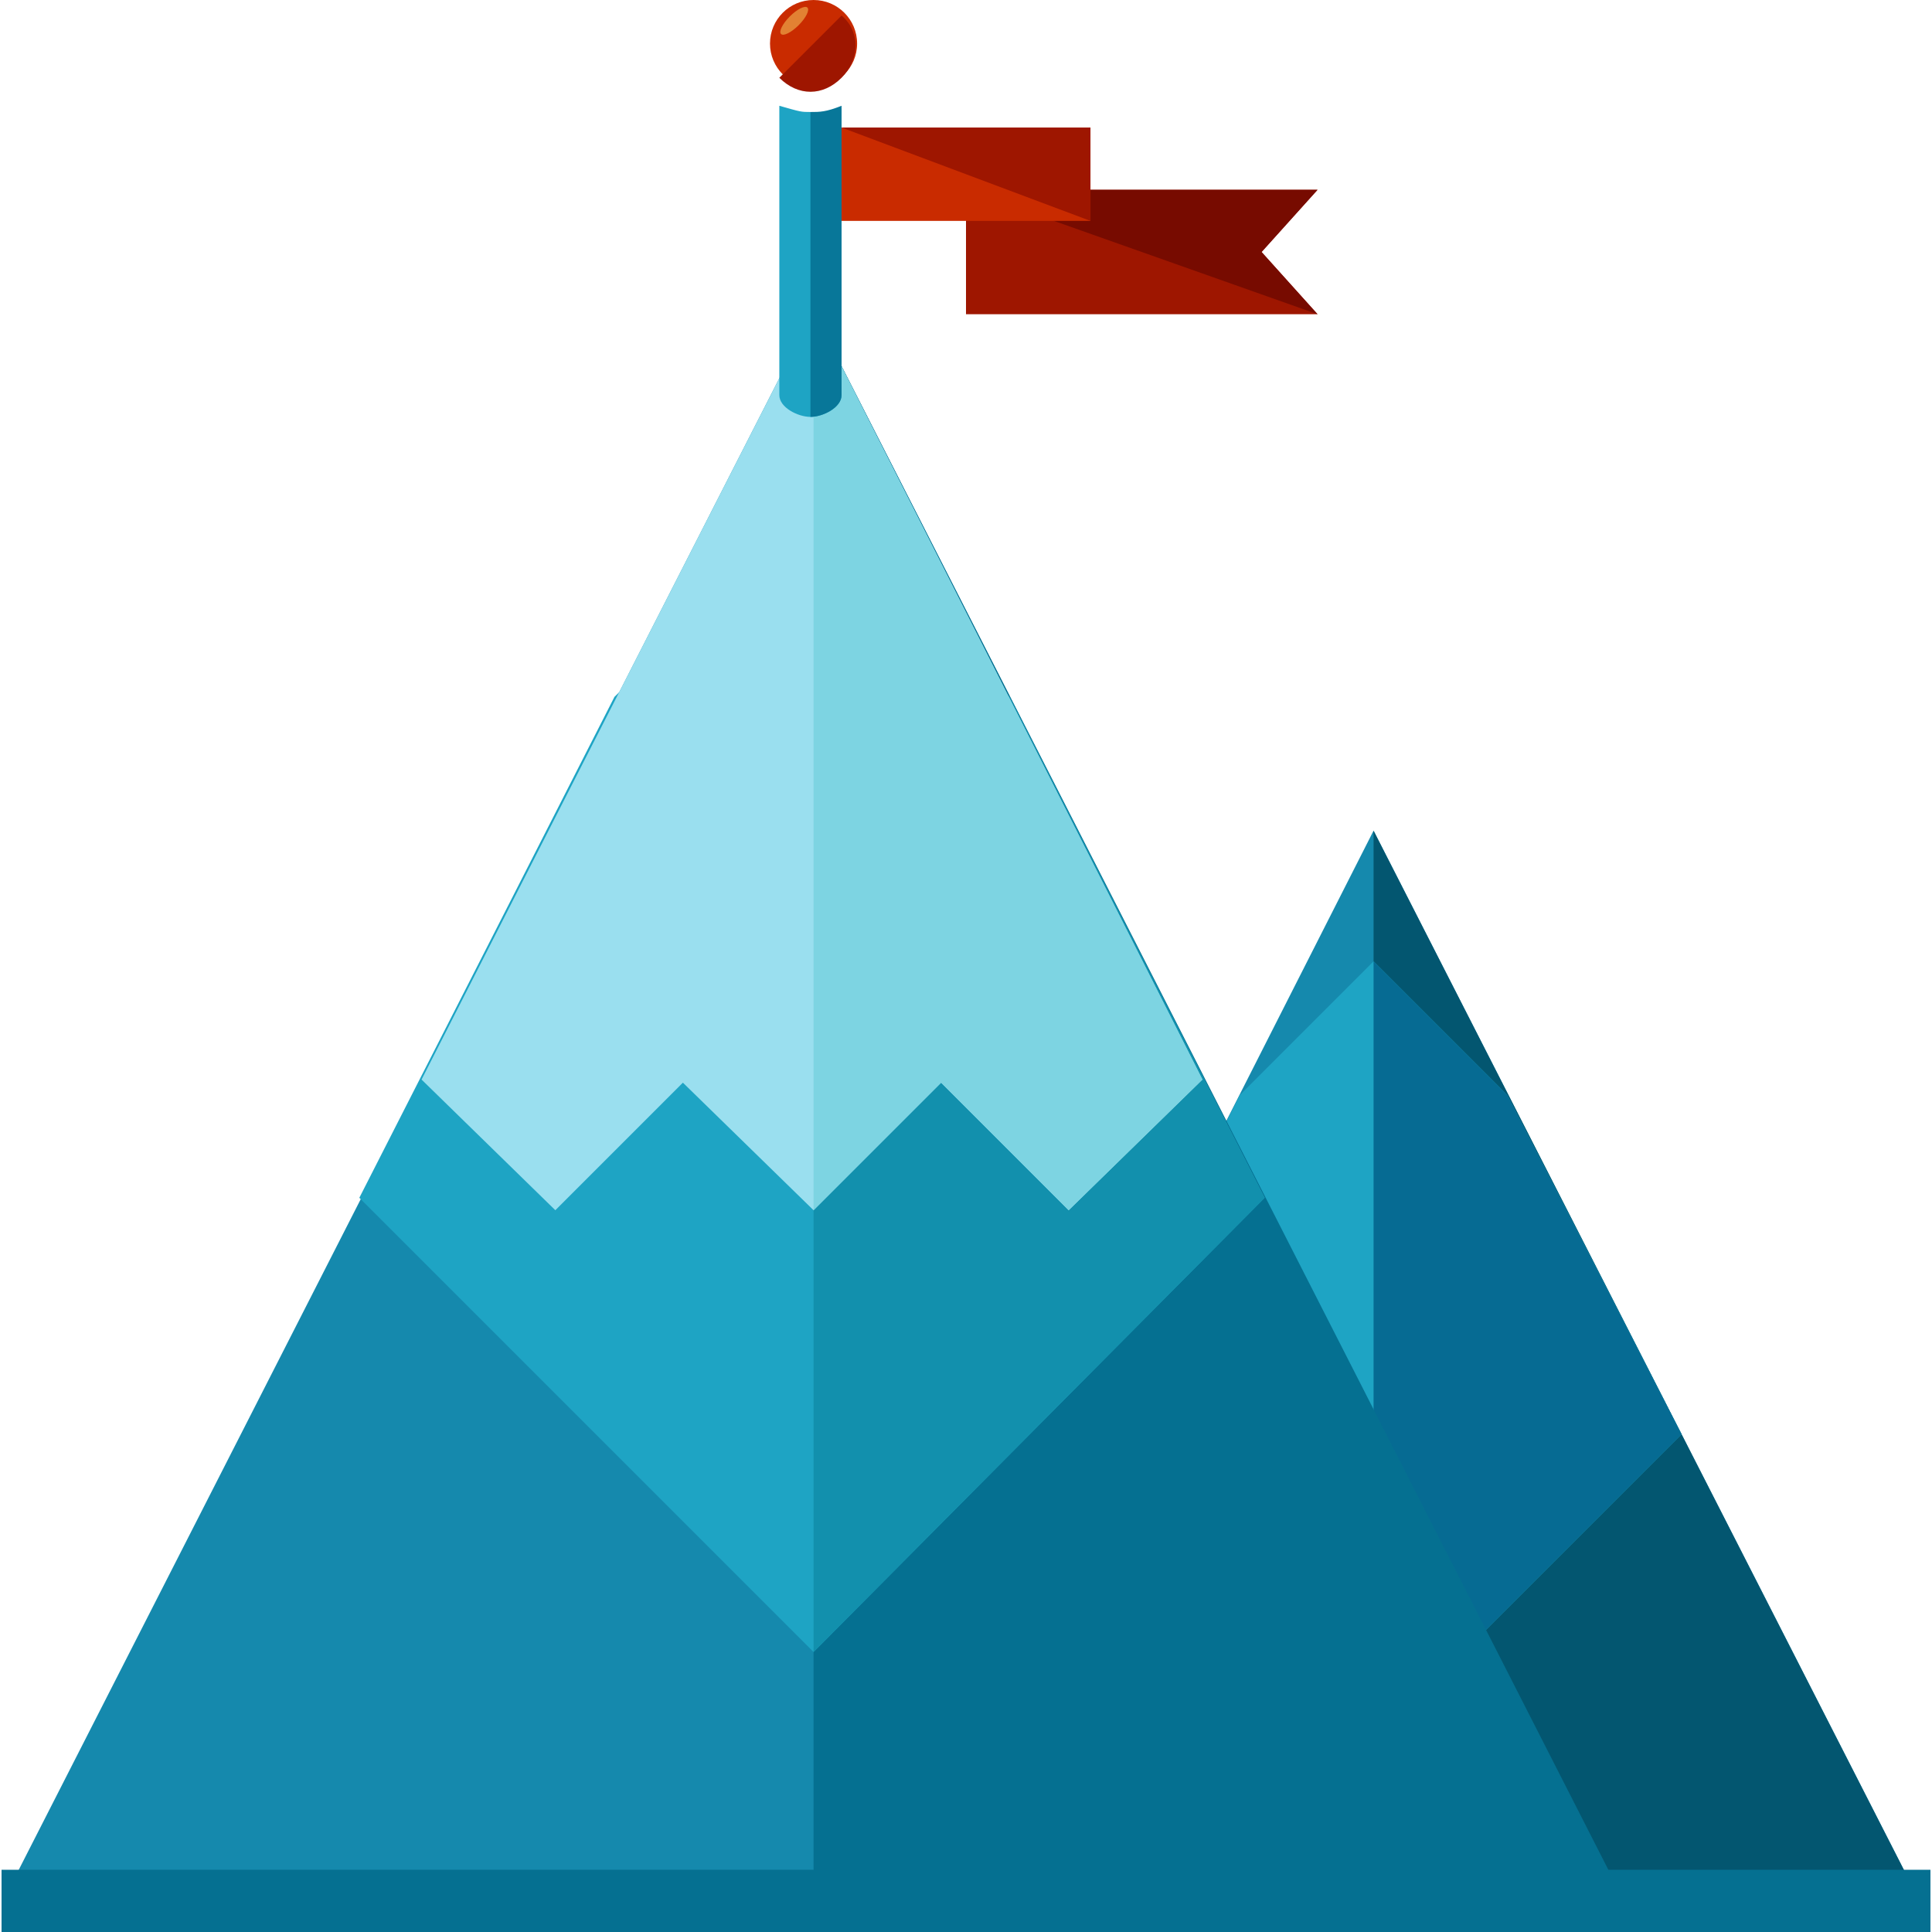
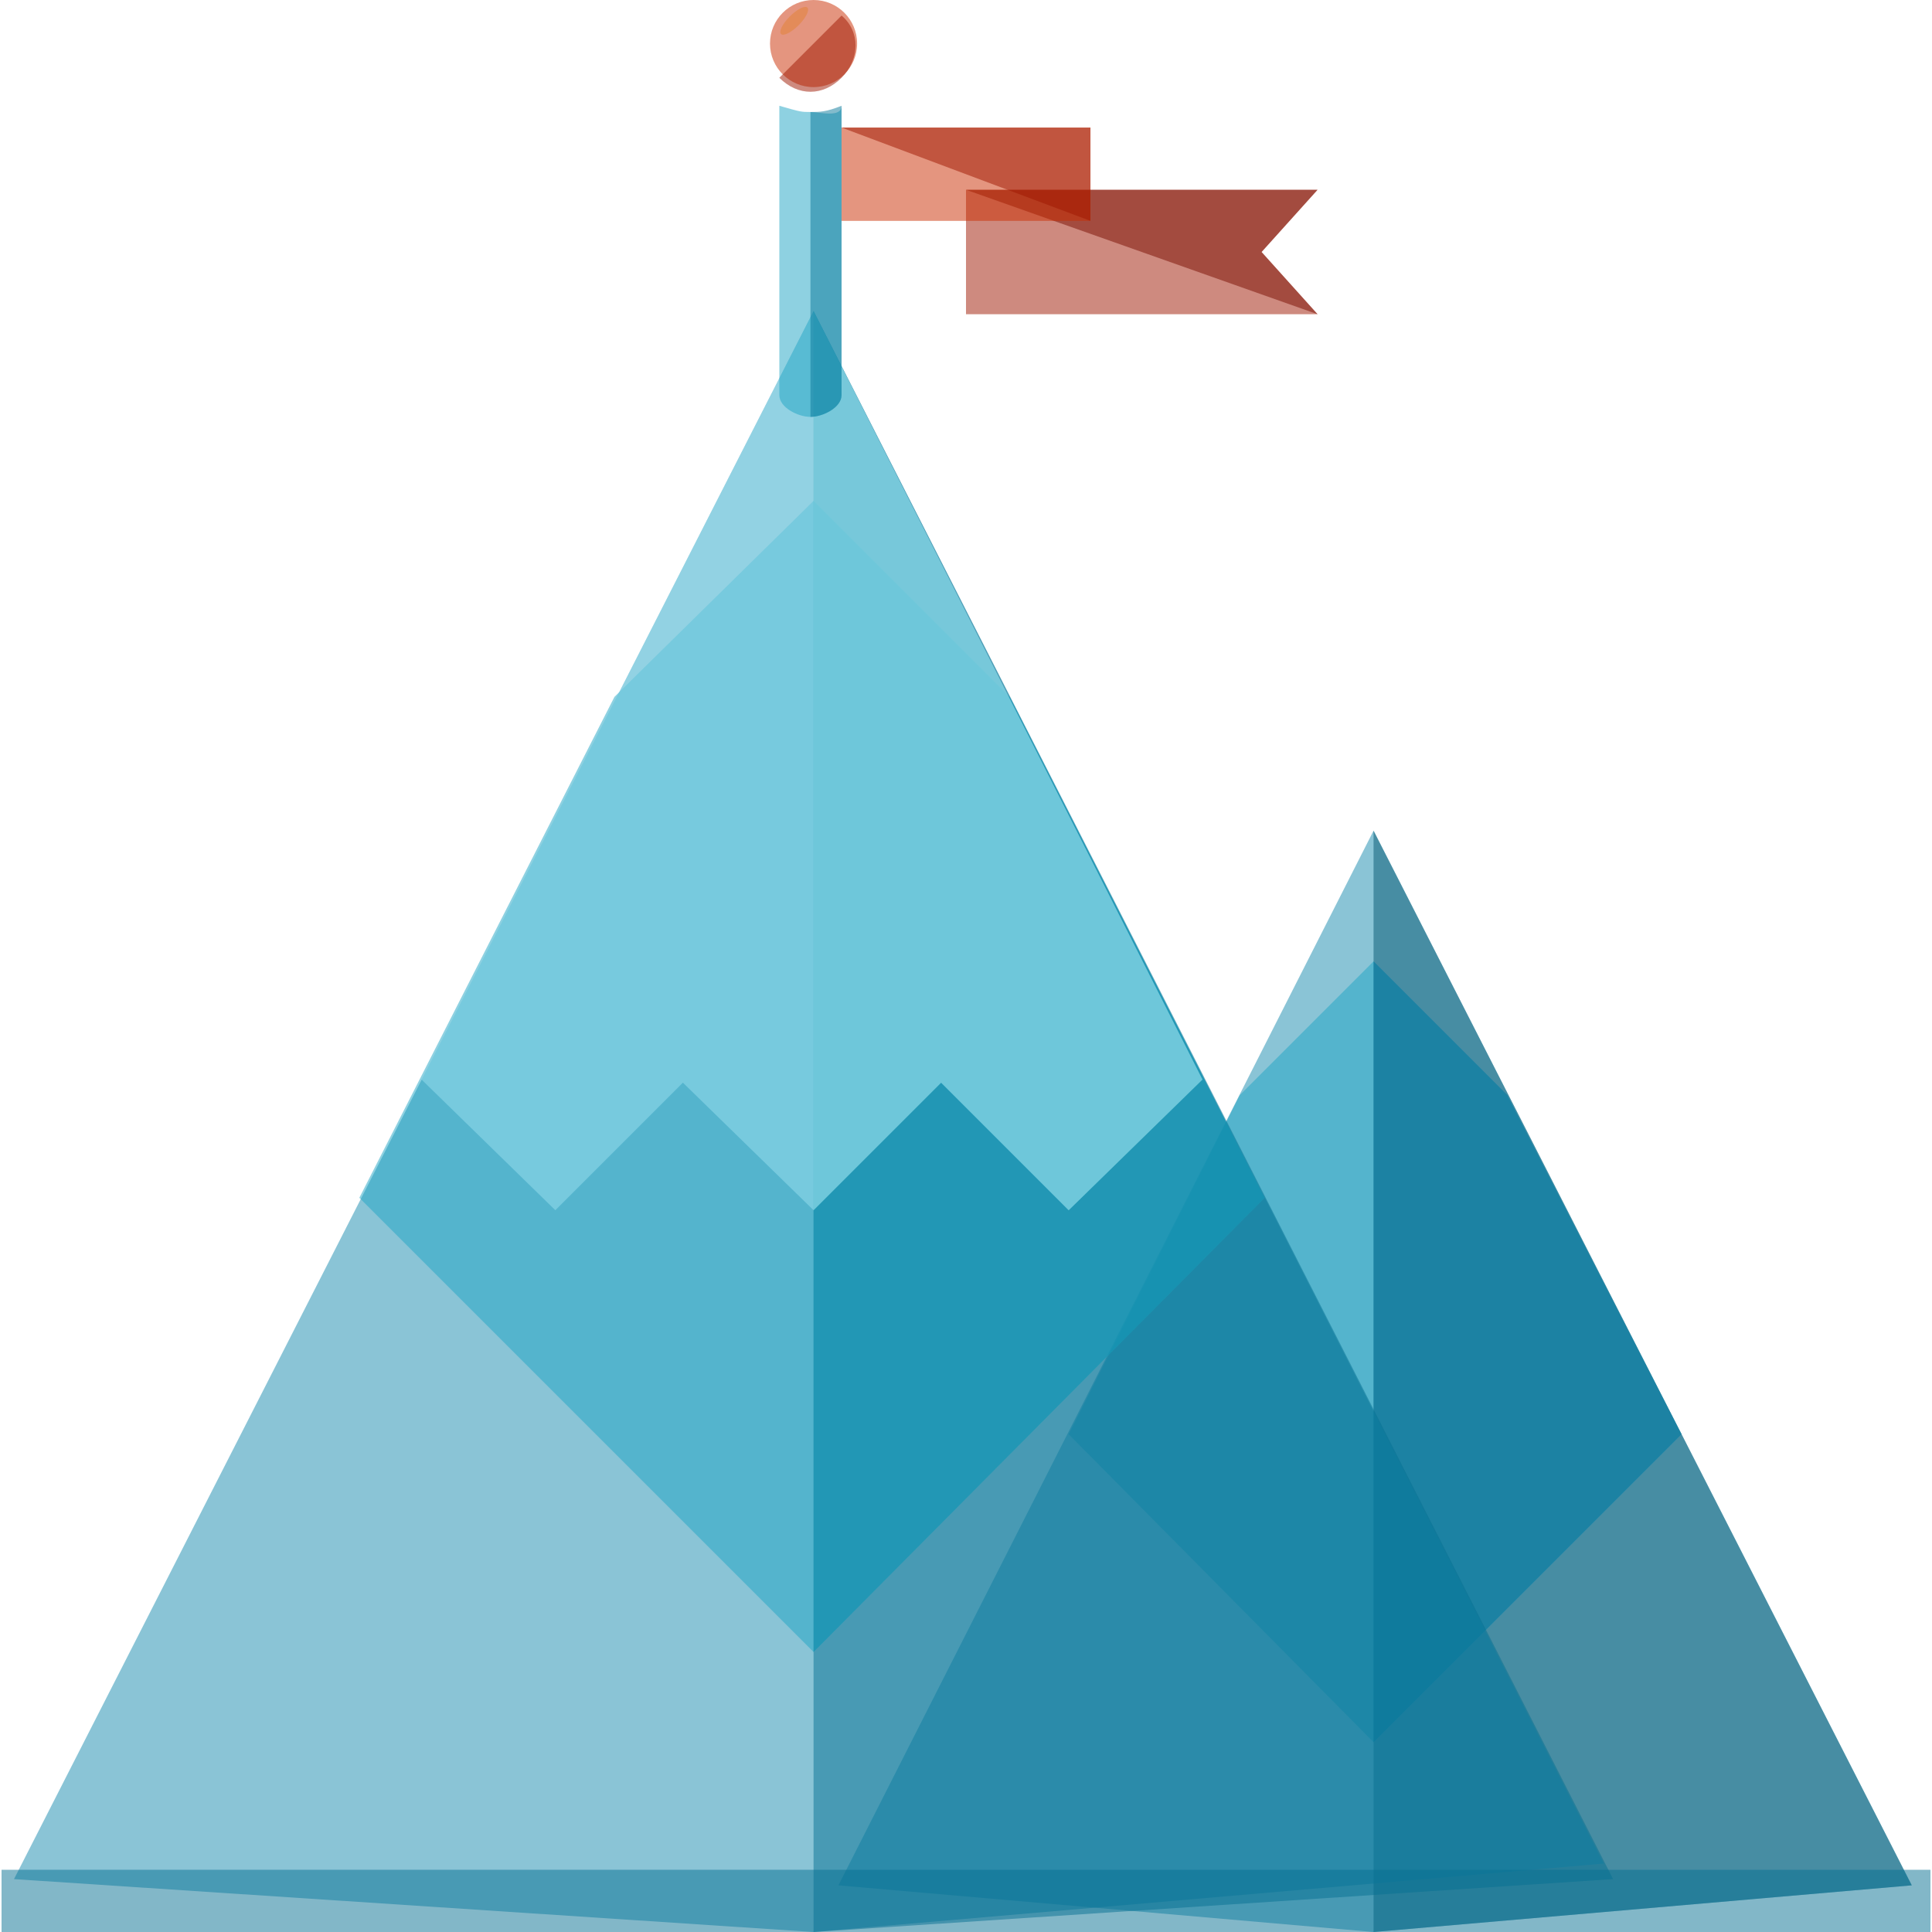
- <svg xmlns="http://www.w3.org/2000/svg" version="1.1" id="Layer_1" x="0px" y="0px" viewBox="0 0 496.8 496.8" style="enable-background:new 0 0 496.8 496.8;" xml:space="preserve">
+ <svg xmlns="http://www.w3.org/2000/svg" version="1.1" id="goal" x="0px" y="0px" viewBox="0 0 496.8 496.8" style="enable-background:new 0 0 496.8 496.8;" xml:space="preserve">
+   <style>
+ 		#goal * {
+ 			opacity: 0.5;
+ 		}
+ 		#goal *:hover {
+ 			opacity: 1;
+ 		}
+ 	</style>
  <polygon style="fill:#1589AD;" points="491.6,484.8 353.2,496.8 215.6,484.8 353.2,213.6 " />
  <polyline style="fill:#035670;" points="353.2,213.6 491.6,484.8 353.2,496.8 " />
  <polygon style="fill:#1EA4C4;" points="353.2,448 432.4,368.8 387.6,281.6 353.2,247.2 318.8,281.6 274.8,368.8 " />
  <polyline style="fill:#066B93;" points="353.2,448 432.4,368.8 387.6,281.6 353.2,247.2 " />
  <polygon style="fill:#1589AD;" points="412.4,479.2 209.2,496.8 3.6,483.2 209.2,80 " />
  <polyline style="fill:#057091;" points="209.2,80 414.8,483.2 209.2,496.8 " />
  <polygon style="fill:#1EA4C4;" points="209.2,424.8 325.2,308 259.6,179.2 209.2,128.8 158,179.2 92.4,308 " />
  <polyline style="fill:#1290AD;" points="209.2,424.8 325.2,308 259.6,179.2 209.2,128.8 " />
-   <polygon style="fill:#9ADFEF;" points="242,278.4 274.8,311.2 309.2,277.6 209.2,80 108.4,277.6 142.8,311.2 175.6,278.4   209.2,311.2 " />
+   <polygon style="fill:#9ADFEF;" points="242,278.4 274.8,311.2 309.2,277.6 209.2,80 108.4,277.6 142.8,311.2 175.6,278.4  209.2,311.2 " />
  <polyline style="fill:#7DD4E2;" points="209.2,311.2 242,278.4 274.8,311.2 309.2,277.6 209.2,80 " />
  <circle style="fill:#C92B00;" cx="209.2" cy="11.2" r="11.2" />
-   <path style="fill:#1EA4C4;" d="M208.4,28.8c-2.4,0-2.4,0-8-1.6v74.4c0,3.2,4.8,5.6,8,5.6s8-2.4,8-5.6V27.2  C216.4,30.4,210.8,28.8,208.4,28.8z" />
+   <path style="fill:#1EA4C4;" d="M208.4,28.8c-2.4,0-2.4,0-8-1.6v74.4c0,3.2,4.8,5.6,8,5.6s8-2.4,8-5.6V27.2   C216.4,30.4,210.8,28.8,208.4,28.8z" />
  <path style="fill:#087799;" d="M208.4,107.2c3.2,0,8-2.4,8-5.6V27.2c-4,1.6-5.6,1.6-8,1.6" />
  <path style="fill:#9E1600;" d="M216.4,4c4.8,4,4.8,11.2,0,16s-11.2,4.8-16,0" />
  <ellipse transform="matrix(-0.7069 -0.7073 0.7073 -0.7069 344.8135 153.5848)" style="fill:#E28133;" cx="204.228" cy="5.351" rx="1.6" ry="4.8" />
  <polygon style="fill:#9E1600;" points="324.4,64.8 338.8,48.8 248.4,48.8 248.4,80.8 338.8,80.8 " />
  <polyline style="fill:#770B00;" points="338.8,80.8 324.4,64.8 338.8,48.8 248.4,48.8 " />
  <rect x="216.4" y="32.8" style="fill:#C92B00;" width="64" height="24" />
  <polyline style="fill:#9E1600;" points="216.4,32.8 280.4,32.8 280.4,56.8 " />
  <rect x="0.4" y="480.8" style="fill:#057091;" width="496" height="16" />
</svg>
